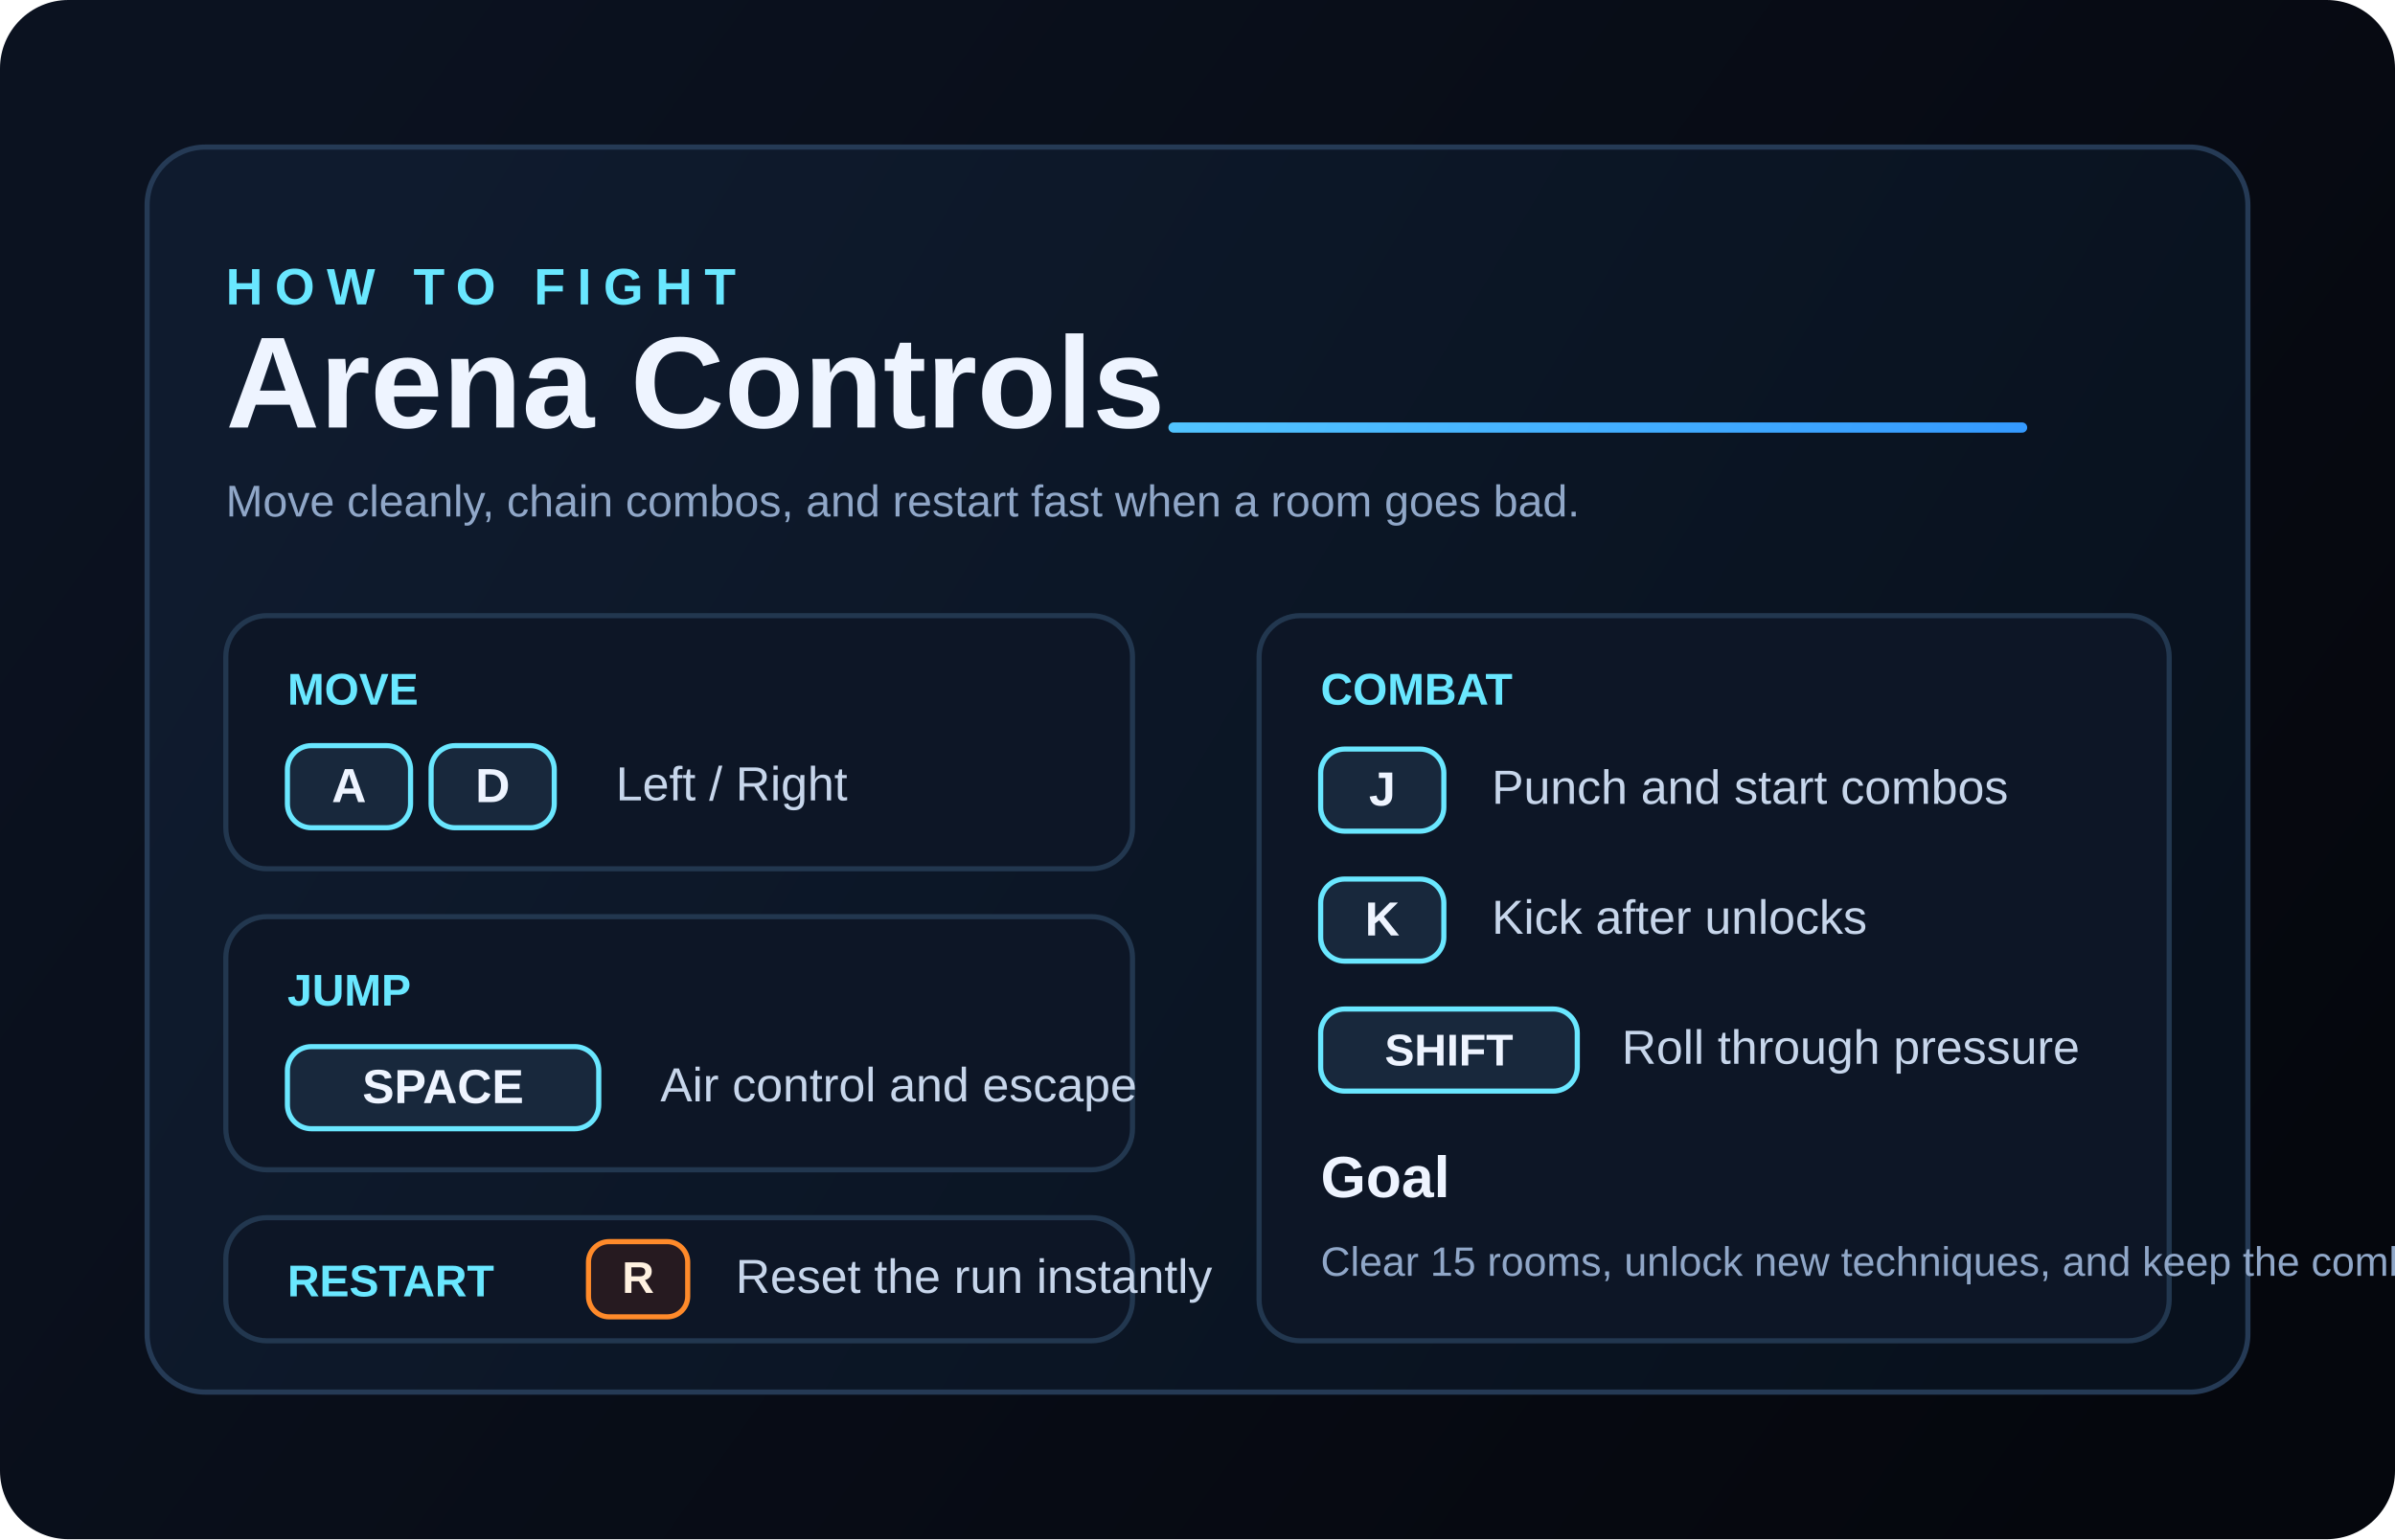
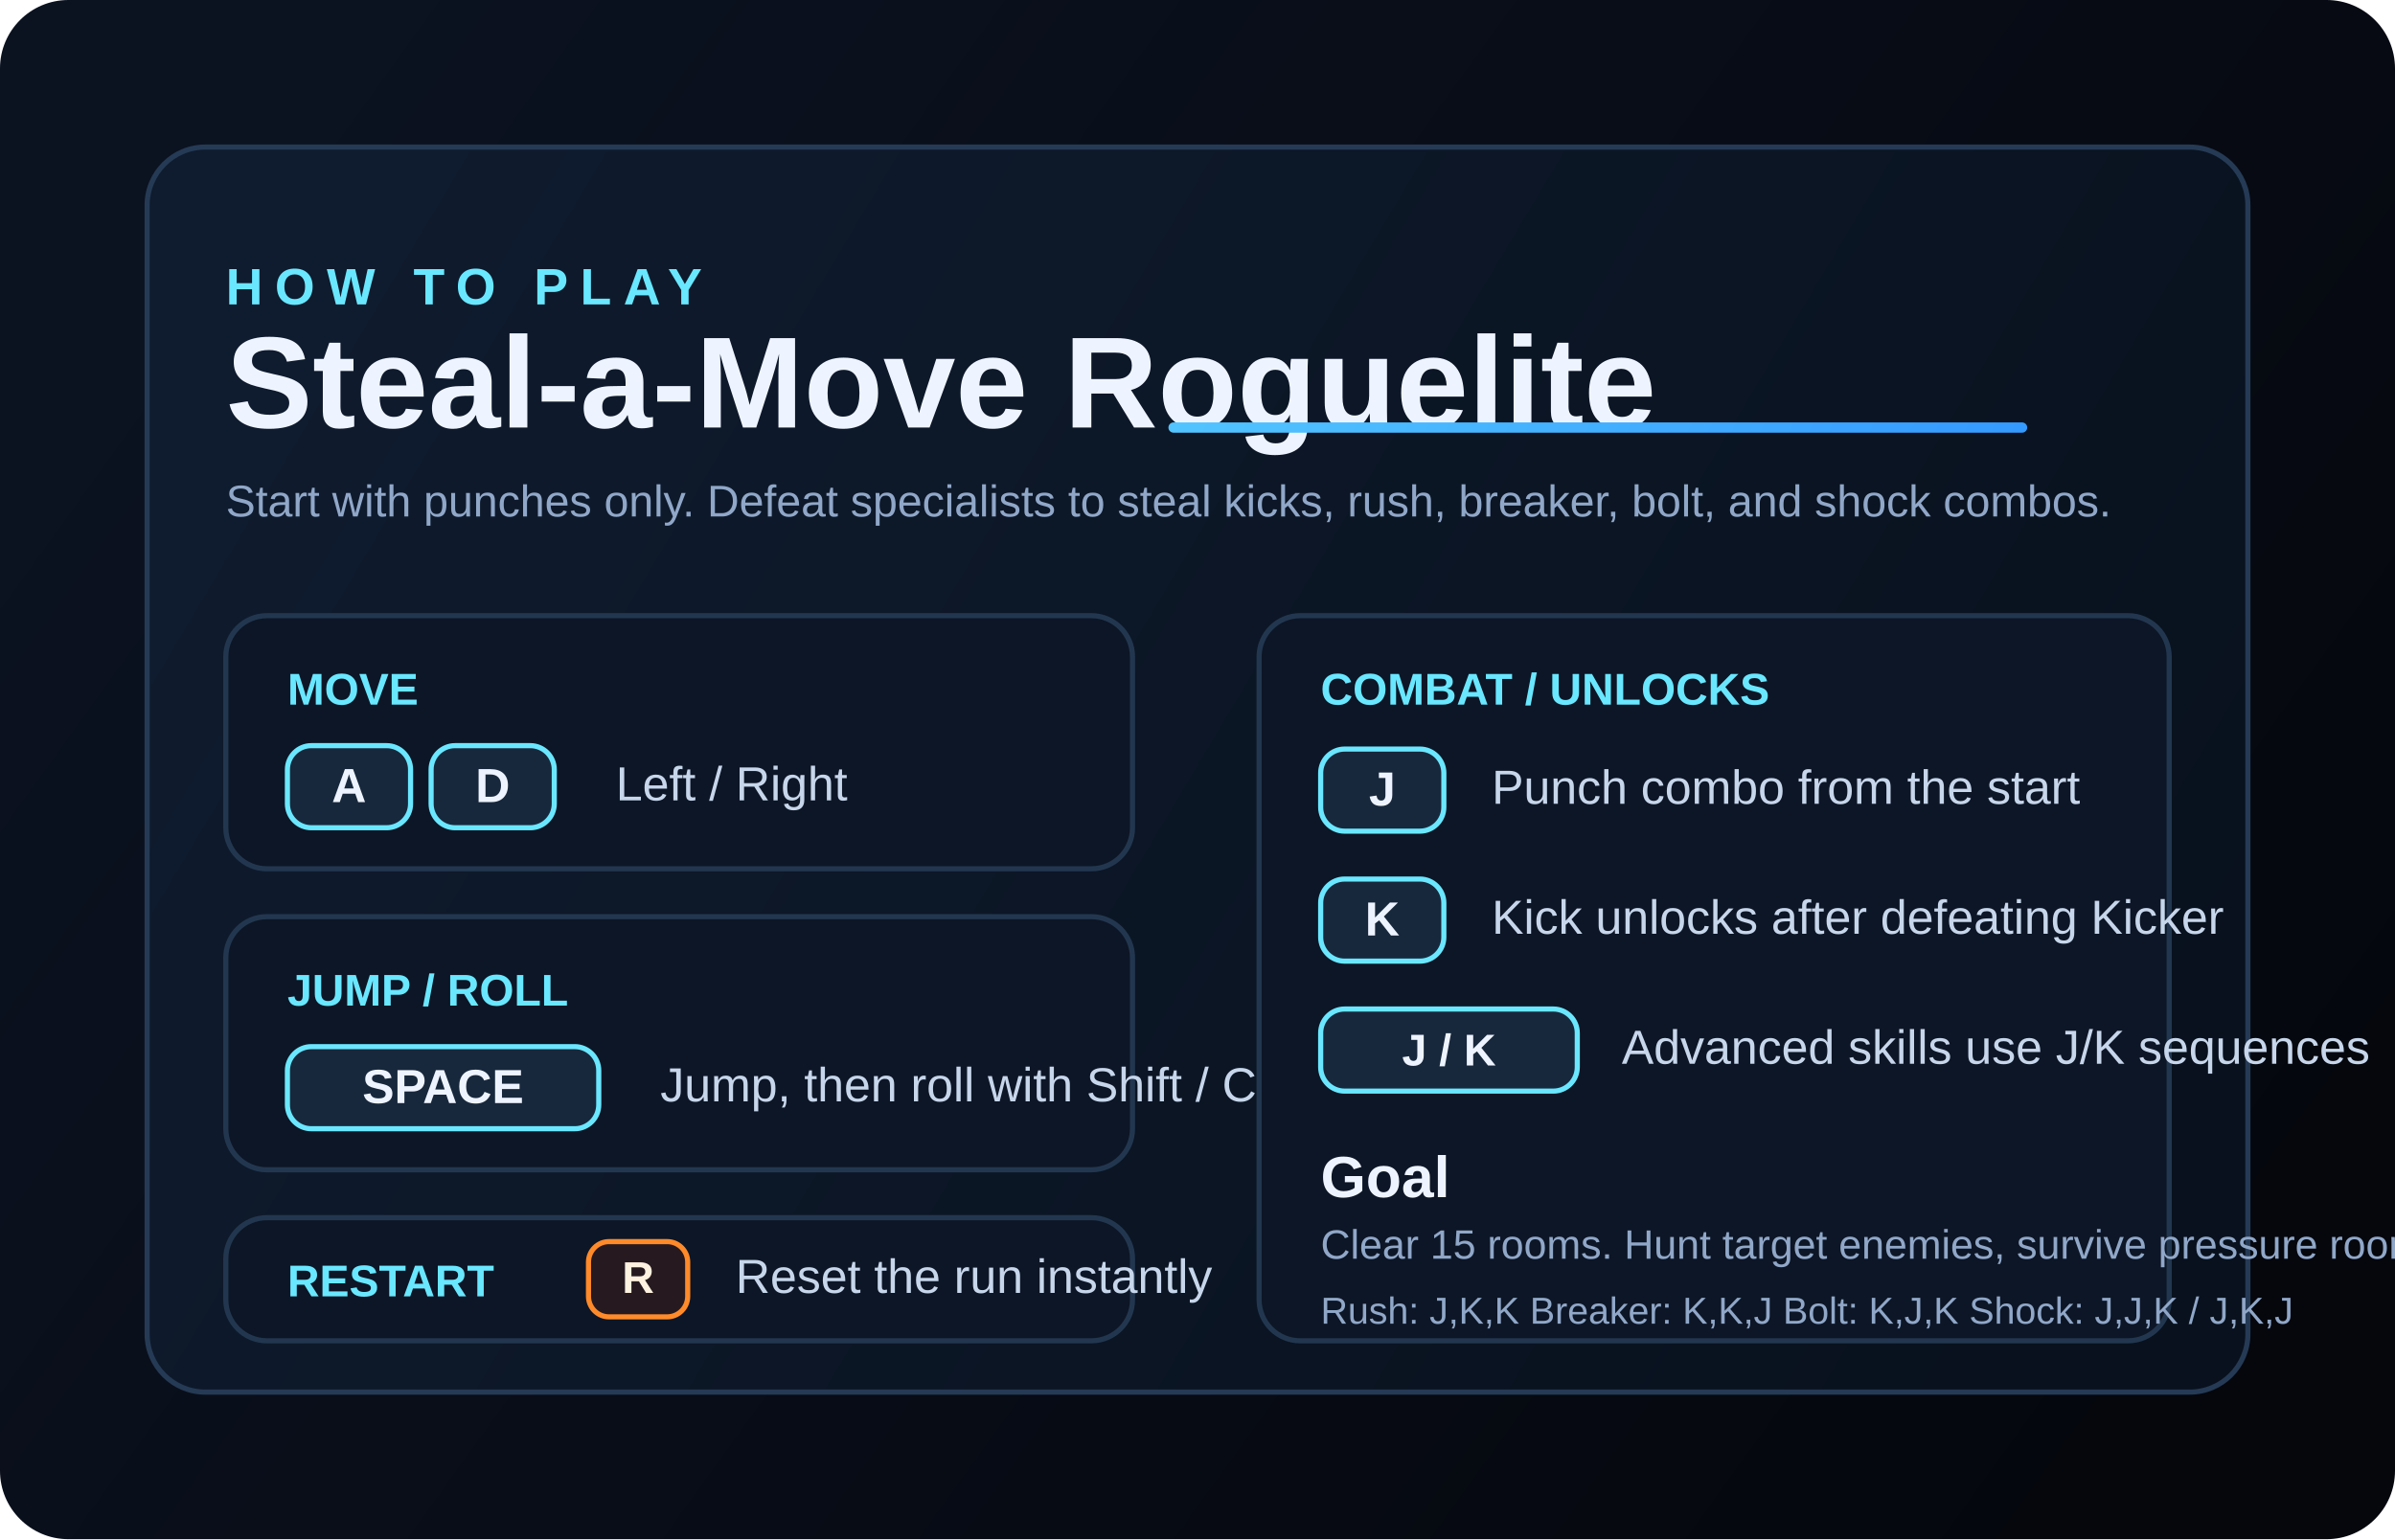
<svg xmlns="http://www.w3.org/2000/svg" width="1400" height="900" viewBox="0 0 1400 900" fill="none">
  <defs>
    <linearGradient id="bg" x1="162" y1="72" x2="1244" y2="852" gradientUnits="userSpaceOnUse">
      <stop stop-color="#0B1220" />
      <stop offset="1" stop-color="#05070D" />
    </linearGradient>
    <linearGradient id="panel" x1="198" y1="150" x2="1200" y2="748" gradientUnits="userSpaceOnUse">
      <stop stop-color="#0F1B2E" />
      <stop offset="1" stop-color="#08111D" />
    </linearGradient>
    <linearGradient id="accent" x1="282" y1="230" x2="1108" y2="614" gradientUnits="userSpaceOnUse">
      <stop stop-color="#6AE7FF" />
      <stop offset="1" stop-color="#2F92FF" />
    </linearGradient>
  </defs>
  <rect width="1400" height="900" rx="40" fill="url(#bg)" />
  <rect x="86" y="86" width="1228" height="728" rx="34" fill="url(#panel)" stroke="#253A55" stroke-width="3" />
-   <text x="132" y="178" fill="#69E7FF" font-family="Verdana, Arial, sans-serif" font-size="30" font-weight="800" letter-spacing="7">HOW TO FIGHT</text>
-   <text x="132" y="250" fill="#EEF4FF" font-family="Verdana, Arial, sans-serif" font-size="76" font-weight="800">Arena Controls</text>
-   <text x="132" y="302" fill="#90A7C8" font-family="Verdana, Arial, sans-serif" font-size="26">Move cleanly, chain combos, and restart fast when a room goes bad.</text>
+   <text x="132" y="178" fill="#69E7FF" font-family="Verdana, Arial, sans-serif" font-size="30" font-weight="800" letter-spacing="7">HOW TO PLAY</text>
+   <text x="132" y="250" fill="#EEF4FF" font-family="Verdana, Arial, sans-serif" font-size="76" font-weight="800">Steal-a-Move Roguelite</text>
+   <text x="132" y="302" fill="#90A7C8" font-family="Verdana, Arial, sans-serif" font-size="26">Start with punches only. Defeat specialists to steal kicks, rush, breaker, bolt, and shock combos.</text>
  <g>
    <rect x="132" y="360" width="530" height="148" rx="24" fill="#0D1626" stroke="#22374F" stroke-width="3" />
    <text x="168" y="412" fill="#69E7FF" font-family="Verdana, Arial, sans-serif" font-size="26" font-weight="800">MOVE</text>
    <rect x="168" y="436" width="72" height="48" rx="14" fill="#18283C" stroke="#6AE7FF" stroke-width="3" />
    <rect x="252" y="436" width="72" height="48" rx="14" fill="#18283C" stroke="#6AE7FF" stroke-width="3" />
    <text x="204" y="469" fill="#EEF4FF" font-family="Verdana, Arial, sans-serif" font-size="28" font-weight="800" text-anchor="middle">A</text>
    <text x="288" y="469" fill="#EEF4FF" font-family="Verdana, Arial, sans-serif" font-size="28" font-weight="800" text-anchor="middle">D</text>
    <text x="360" y="468" fill="#C7D6EB" font-family="Verdana, Arial, sans-serif" font-size="28">Left / Right</text>
  </g>
  <g>
    <rect x="132" y="536" width="530" height="148" rx="24" fill="#0D1626" stroke="#22374F" stroke-width="3" />
-     <text x="168" y="588" fill="#69E7FF" font-family="Verdana, Arial, sans-serif" font-size="26" font-weight="800">JUMP</text>
+     <text x="168" y="588" fill="#69E7FF" font-family="Verdana, Arial, sans-serif" font-size="26" font-weight="800">JUMP / ROLL</text>
    <rect x="168" y="612" width="182" height="48" rx="14" fill="#18283C" stroke="#6AE7FF" stroke-width="3" />
    <text x="259" y="645" fill="#EEF4FF" font-family="Verdana, Arial, sans-serif" font-size="28" font-weight="800" text-anchor="middle">SPACE</text>
-     <text x="386" y="644" fill="#C7D6EB" font-family="Verdana, Arial, sans-serif" font-size="28">Air control and escape</text>
+     <text x="386" y="644" fill="#C7D6EB" font-family="Verdana, Arial, sans-serif" font-size="28">Jump, then roll with Shift / Ctrl / S</text>
  </g>
  <g>
    <rect x="132" y="712" width="530" height="72" rx="24" fill="#0D1626" stroke="#22374F" stroke-width="3" />
    <text x="168" y="758" fill="#69E7FF" font-family="Verdana, Arial, sans-serif" font-size="26" font-weight="800">RESTART</text>
    <rect x="344" y="726" width="58" height="44" rx="12" fill="#261A20" stroke="#FF8A2A" stroke-width="3" />
    <text x="373" y="756" fill="#FFF1E0" font-family="Verdana, Arial, sans-serif" font-size="26" font-weight="800" text-anchor="middle">R</text>
    <text x="430" y="756" fill="#C7D6EB" font-family="Verdana, Arial, sans-serif" font-size="28">Reset the run instantly</text>
  </g>
  <g>
    <rect x="736" y="360" width="532" height="424" rx="24" fill="#0D1626" stroke="#22374F" stroke-width="3" />
-     <text x="772" y="412" fill="#69E7FF" font-family="Verdana, Arial, sans-serif" font-size="26" font-weight="800">COMBAT</text>
+     <text x="772" y="412" fill="#69E7FF" font-family="Verdana, Arial, sans-serif" font-size="26" font-weight="800">COMBAT / UNLOCKS</text>
    <rect x="772" y="438" width="72" height="48" rx="14" fill="#18283C" stroke="#6AE7FF" stroke-width="3" />
    <text x="808" y="471" fill="#EEF4FF" font-family="Verdana, Arial, sans-serif" font-size="28" font-weight="800" text-anchor="middle">J</text>
-     <text x="872" y="470" fill="#C7D6EB" font-family="Verdana, Arial, sans-serif" font-size="28">Punch and start combos</text>
+     <text x="872" y="470" fill="#C7D6EB" font-family="Verdana, Arial, sans-serif" font-size="28">Punch combo from the start</text>
    <rect x="772" y="514" width="72" height="48" rx="14" fill="#18283C" stroke="#6AE7FF" stroke-width="3" />
    <text x="808" y="547" fill="#EEF4FF" font-family="Verdana, Arial, sans-serif" font-size="28" font-weight="800" text-anchor="middle">K</text>
-     <text x="872" y="546" fill="#C7D6EB" font-family="Verdana, Arial, sans-serif" font-size="28">Kick after unlocks</text>
+     <text x="872" y="546" fill="#C7D6EB" font-family="Verdana, Arial, sans-serif" font-size="28">Kick unlocks after defeating Kicker</text>
    <rect x="772" y="590" width="150" height="48" rx="14" fill="#18283C" stroke="#6AE7FF" stroke-width="3" />
-     <text x="847" y="623" fill="#EEF4FF" font-family="Verdana, Arial, sans-serif" font-size="26" font-weight="800" text-anchor="middle">SHIFT</text>
-     <text x="948" y="622" fill="#C7D6EB" font-family="Verdana, Arial, sans-serif" font-size="28">Roll through pressure</text>
+     <text x="847" y="623" fill="#EEF4FF" font-family="Verdana, Arial, sans-serif" font-size="26" font-weight="800" text-anchor="middle">J / K</text>
+     <text x="948" y="622" fill="#C7D6EB" font-family="Verdana, Arial, sans-serif" font-size="28">Advanced skills use J/K sequences</text>
    <text x="772" y="700" fill="#EEF4FF" font-family="Verdana, Arial, sans-serif" font-size="34" font-weight="800">Goal</text>
-     <text x="772" y="746" fill="#90A7C8" font-family="Verdana, Arial, sans-serif" font-size="24">Clear 15 rooms, unlock new techniques, and keep the combo route tight.</text>
+     <text x="772" y="736" fill="#90A7C8" font-family="Verdana, Arial, sans-serif" font-size="24">Clear 15 rooms. Hunt target enemies, survive pressure rooms, and steal specialist moves for this run.</text>
+     <text x="772" y="774" fill="#90A7C8" font-family="Verdana, Arial, sans-serif" font-size="22">Rush: J,K,K  Breaker: K,K,J  Bolt: K,J,K  Shock: J,J,K / J,K,J</text>
  </g>
  <path d="M686 250H1182" stroke="url(#accent)" stroke-width="6" stroke-linecap="round" />
</svg>
